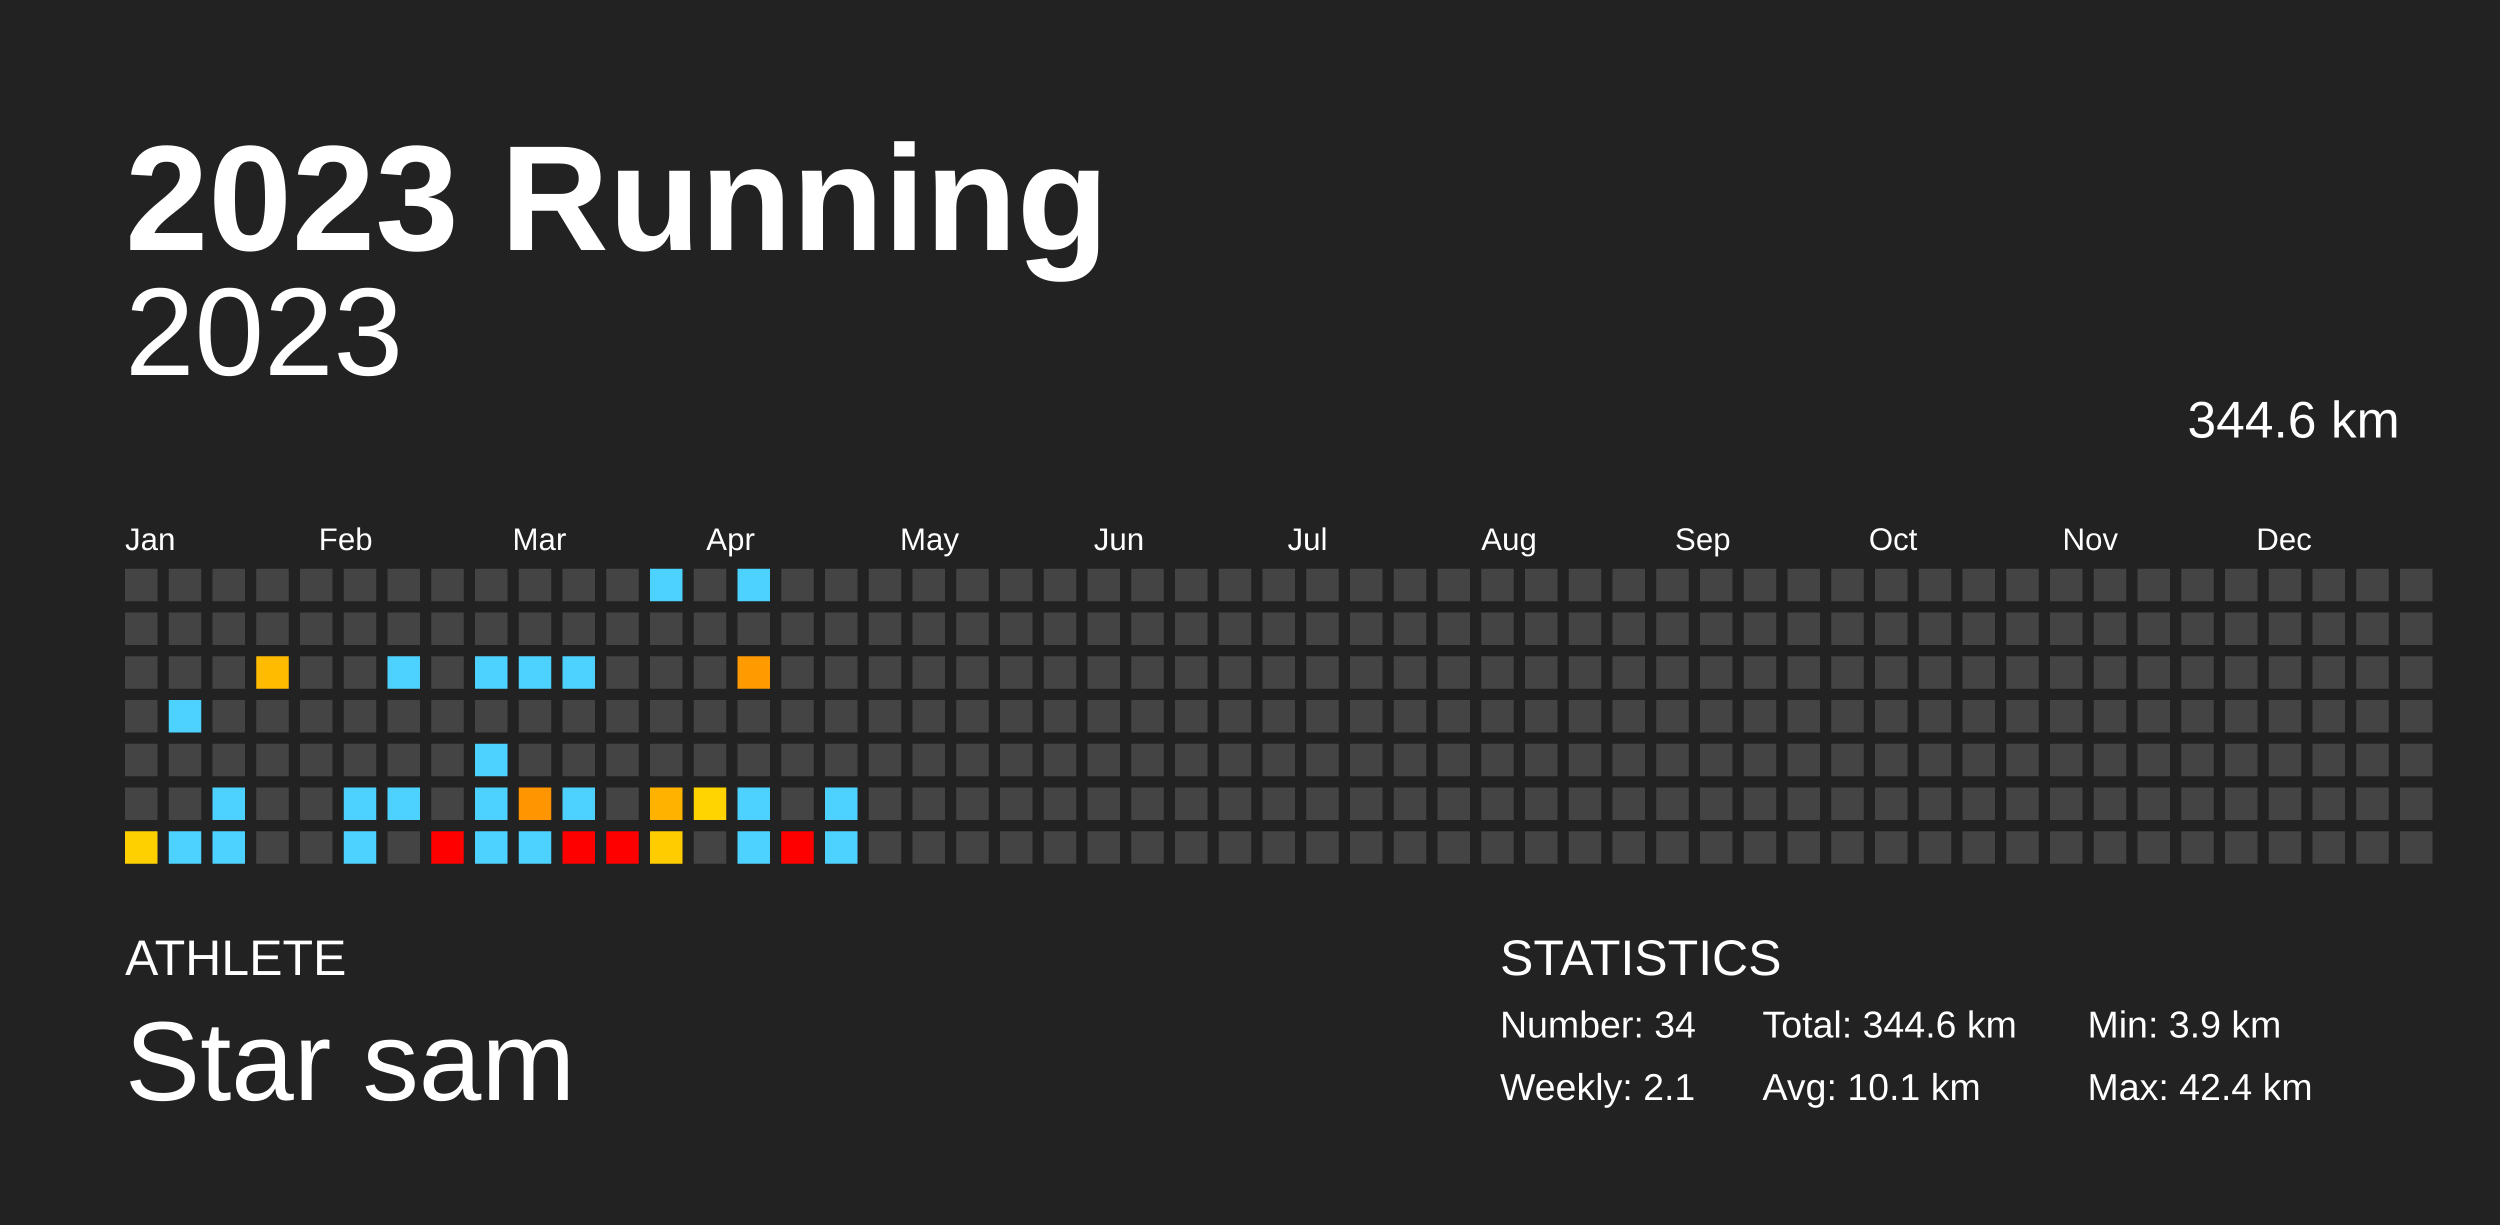
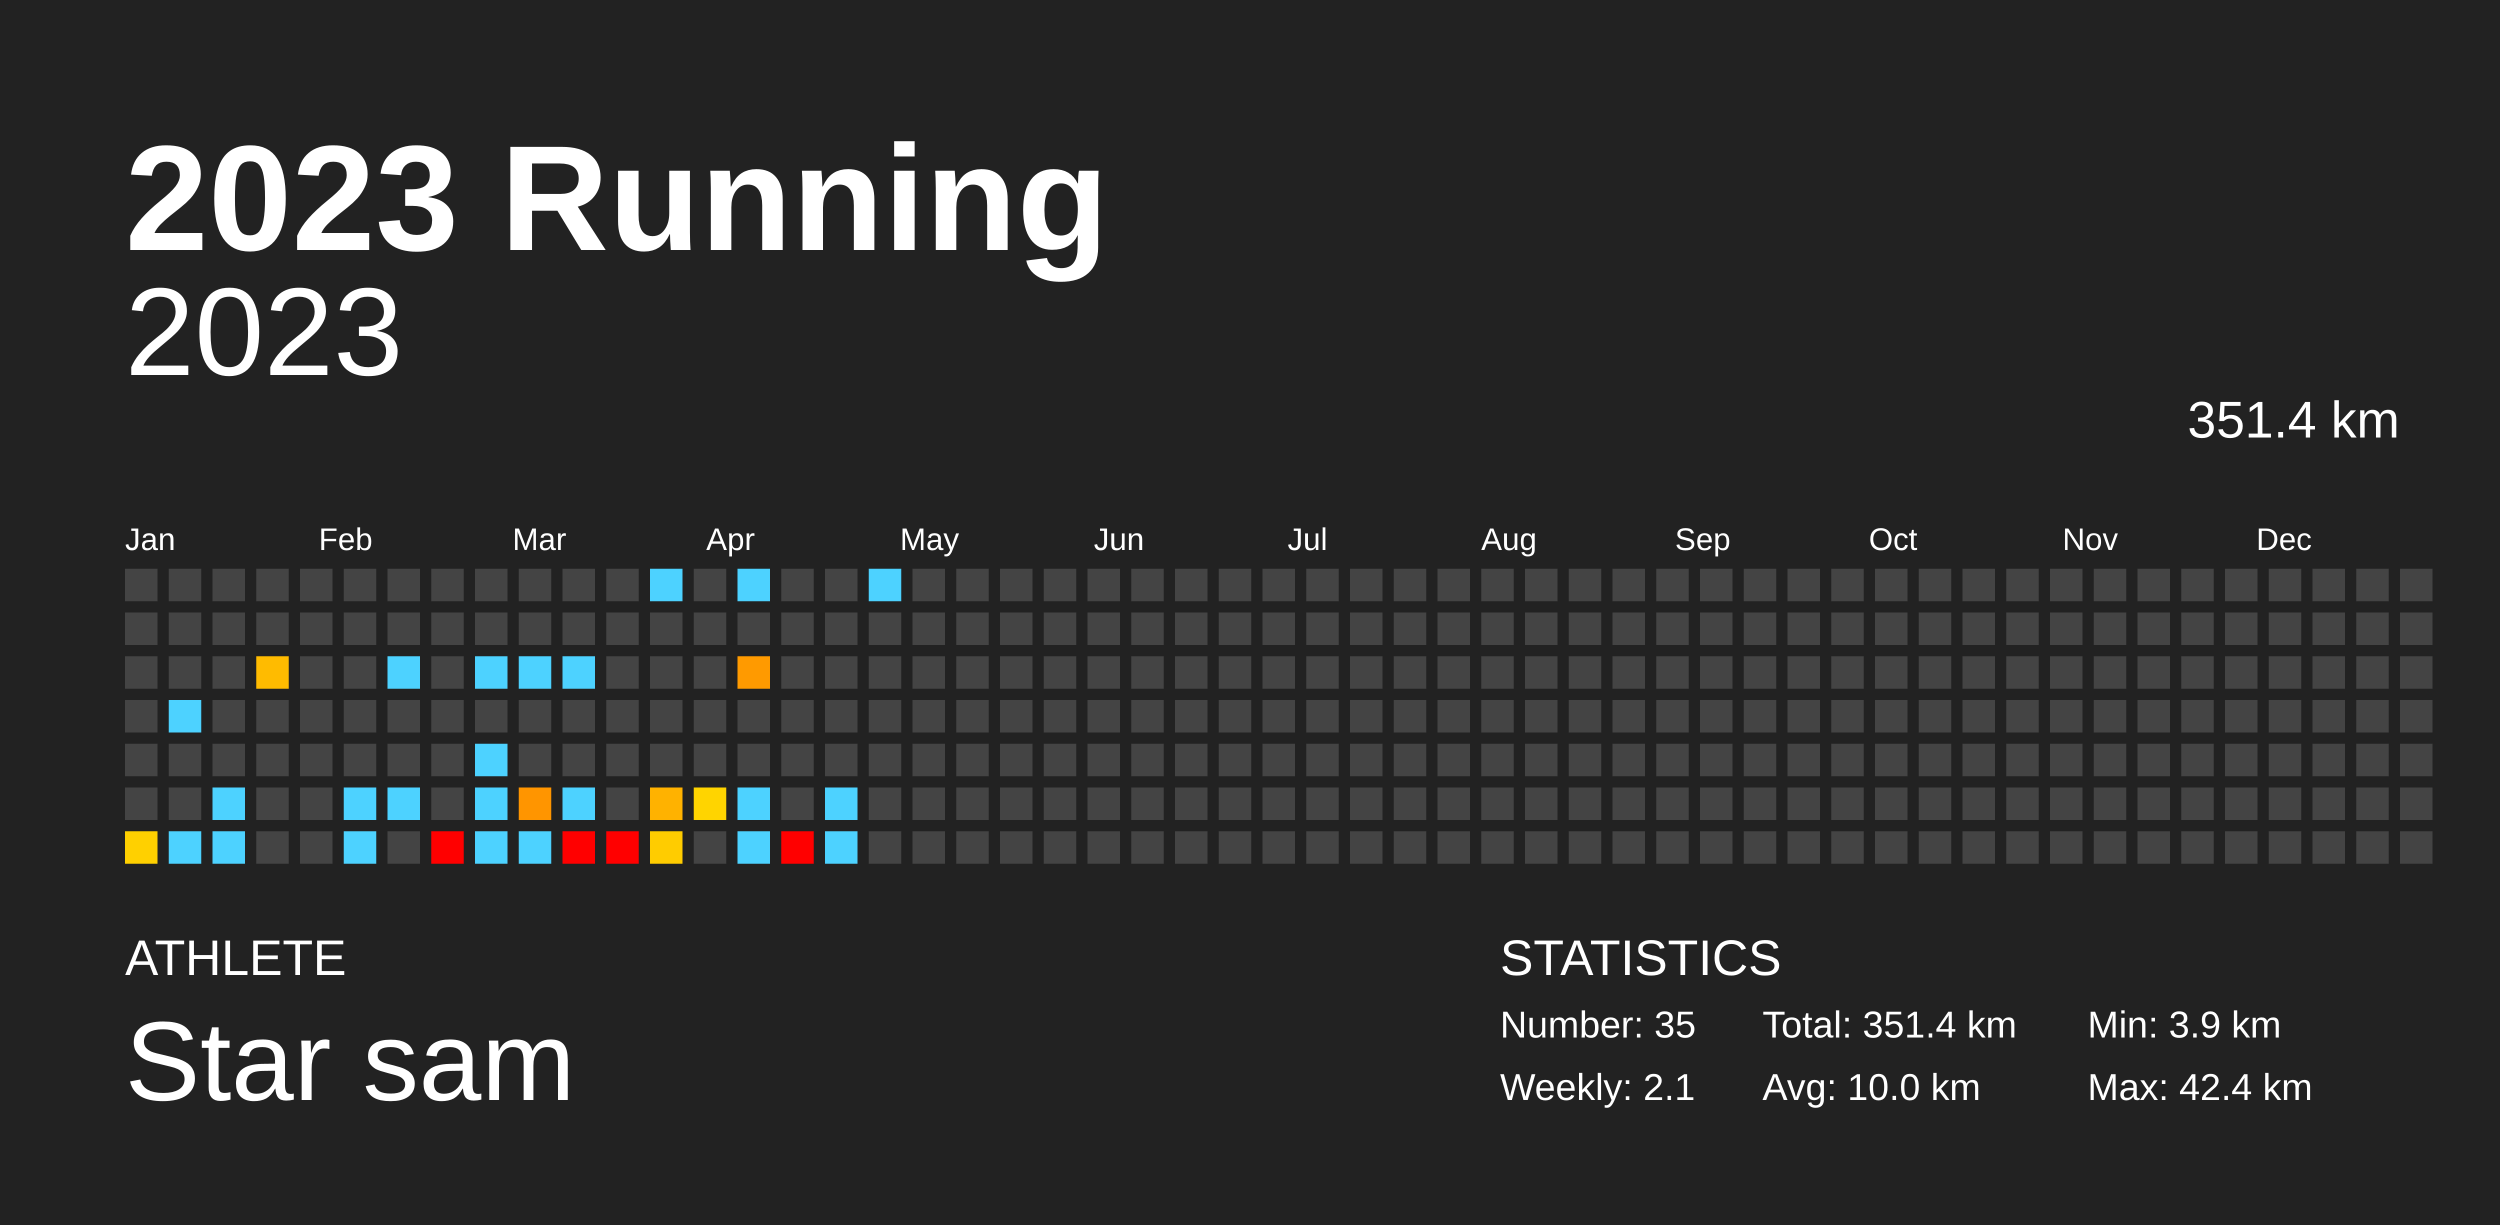
<svg xmlns="http://www.w3.org/2000/svg" baseProfile="full" height="98mm" version="1.1" viewBox="0,0,200,98" width="200mm">
  <defs />
  <rect fill="#222222" height="98" width="200" x="0" y="0" />
  <text fill="#FFFFFF" style="font-size:12px; font-family:Arial; font-weight:bold;" x="10" y="20">2023 Running</text>
  <text fill="#FFFFFF" style="font-size:4px; font-family:Arial" x="10" y="78">ATHLETE</text>
  <text fill="#FFFFFF" style="font-size:9px; font-family:Arial" x="10" y="88">Star sam</text>
  <text fill="#FFFFFF" style="font-size:4px; font-family:Arial" x="120" y="78">STATISTICS</text>
-   <text fill="#FFFFFF" style="font-size:3px; font-family:Arial" x="120" y="83">Number: 34</text>
+   <text fill="#FFFFFF" style="font-size:3px; font-family:Arial" x="120" y="83">Number: 35</text>
  <text fill="#FFFFFF" style="font-size:3px; font-family:Arial" x="120" y="88">Weekly: 2.1</text>
-   <text fill="#FFFFFF" style="font-size:3px; font-family:Arial" x="141" y="83">Total: 344.6 km</text>
-   <text fill="#FFFFFF" style="font-size:3px; font-family:Arial" x="141" y="88">Avg: 10.1 km</text>
+   <text fill="#FFFFFF" style="font-size:3px; font-family:Arial" x="141" y="83">Total: 351.4 km</text>
+   <text fill="#FFFFFF" style="font-size:3px; font-family:Arial" x="141" y="88">Avg: 10.0 km</text>
  <text fill="#FFFFFF" style="font-size:3px; font-family:Arial" x="167" y="83">Min: 3.9 km</text>
  <text fill="#FFFFFF" style="font-size:3px; font-family:Arial" x="167" y="88">Max: 42.4 km</text>
  <text alignment-baseline="hanging" fill="#FFFFFF" style="font-size:10.0px; font-family:Arial;" x="10" y="30">2023</text>
-   <text alignment-baseline="hanging" fill="#FFFFFF" style="font-size:4.125px; font-family:Arial;" x="175" y="35">344.6 km</text>
+   <text alignment-baseline="hanging" fill="#FFFFFF" style="font-size:4.125px; font-family:Arial;" x="175" y="35">351.4 km</text>
  <text fill="#FFFFFF" style="font-size:2.5px; font-family:Arial" x="10.0" y="44">Jan</text>
  <text fill="#FFFFFF" style="font-size:2.5px; font-family:Arial" x="25.5" y="44">Feb</text>
  <text fill="#FFFFFF" style="font-size:2.5px; font-family:Arial" x="41.0" y="44">Mar</text>
  <text fill="#FFFFFF" style="font-size:2.5px; font-family:Arial" x="56.5" y="44">Apr</text>
  <text fill="#FFFFFF" style="font-size:2.5px; font-family:Arial" x="72.0" y="44">May</text>
  <text fill="#FFFFFF" style="font-size:2.5px; font-family:Arial" x="87.5" y="44">Jun</text>
  <text fill="#FFFFFF" style="font-size:2.5px; font-family:Arial" x="103.0" y="44">Jul</text>
  <text fill="#FFFFFF" style="font-size:2.5px; font-family:Arial" x="118.5" y="44">Aug</text>
  <text fill="#FFFFFF" style="font-size:2.5px; font-family:Arial" x="134.0" y="44">Sep</text>
  <text fill="#FFFFFF" style="font-size:2.5px; font-family:Arial" x="149.5" y="44">Oct</text>
  <text fill="#FFFFFF" style="font-size:2.5px; font-family:Arial" x="165.0" y="44">Nov</text>
  <text fill="#FFFFFF" style="font-size:2.5px; font-family:Arial" x="180.5" y="44">Dec</text>
  <rect fill="#444444" height="2.6" width="2.6" x="10.0" y="45.5" />
  <rect fill="#444444" height="2.6" width="2.6" x="10.0" y="49.0" />
  <rect fill="#444444" height="2.6" width="2.6" x="10.0" y="52.5" />
  <rect fill="#444444" height="2.6" width="2.6" x="10.0" y="56.0" />
  <rect fill="#444444" height="2.6" width="2.6" x="10.0" y="59.5" />
  <rect fill="#444444" height="2.6" width="2.6" x="10.0" y="63.0" />
  <rect fill="#ffd000" height="2.6" width="2.6" x="10.0" y="66.5" />
  <rect fill="#444444" height="2.6" width="2.6" x="13.5" y="45.5" />
  <rect fill="#444444" height="2.6" width="2.6" x="13.5" y="49.0" />
  <rect fill="#444444" height="2.6" width="2.6" x="13.5" y="52.5" />
  <rect fill="#4dd2ff" height="2.6" width="2.6" x="13.5" y="56.0" />
  <rect fill="#444444" height="2.6" width="2.6" x="13.5" y="59.5" />
  <rect fill="#444444" height="2.6" width="2.6" x="13.5" y="63.0" />
  <rect fill="#4dd2ff" height="2.6" width="2.6" x="13.5" y="66.5" />
  <rect fill="#444444" height="2.6" width="2.6" x="17.0" y="45.5" />
  <rect fill="#444444" height="2.6" width="2.6" x="17.0" y="49.0" />
  <rect fill="#444444" height="2.6" width="2.6" x="17.0" y="52.5" />
  <rect fill="#444444" height="2.6" width="2.6" x="17.0" y="56.0" />
  <rect fill="#444444" height="2.6" width="2.6" x="17.0" y="59.5" />
  <rect fill="#4dd2ff" height="2.6" width="2.6" x="17.0" y="63.0" />
  <rect fill="#4dd2ff" height="2.6" width="2.6" x="17.0" y="66.5" />
  <rect fill="#444444" height="2.6" width="2.6" x="20.5" y="45.5" />
  <rect fill="#444444" height="2.6" width="2.6" x="20.5" y="49.0" />
  <rect fill="#ffbb00" height="2.6" width="2.6" x="20.5" y="52.5" />
  <rect fill="#444444" height="2.6" width="2.6" x="20.5" y="56.0" />
  <rect fill="#444444" height="2.6" width="2.6" x="20.5" y="59.5" />
  <rect fill="#444444" height="2.6" width="2.6" x="20.5" y="63.0" />
  <rect fill="#444444" height="2.6" width="2.6" x="20.5" y="66.5" />
  <rect fill="#444444" height="2.6" width="2.6" x="24.0" y="45.5" />
  <rect fill="#444444" height="2.6" width="2.6" x="24.0" y="49.0" />
  <rect fill="#444444" height="2.6" width="2.6" x="24.0" y="52.5" />
  <rect fill="#444444" height="2.6" width="2.6" x="24.0" y="56.0" />
  <rect fill="#444444" height="2.6" width="2.6" x="24.0" y="59.5" />
  <rect fill="#444444" height="2.6" width="2.6" x="24.0" y="63.0" />
  <rect fill="#444444" height="2.6" width="2.6" x="24.0" y="66.5" />
  <rect fill="#444444" height="2.6" width="2.6" x="27.5" y="45.5" />
  <rect fill="#444444" height="2.6" width="2.6" x="27.5" y="49.0" />
  <rect fill="#444444" height="2.6" width="2.6" x="27.5" y="52.5" />
  <rect fill="#444444" height="2.6" width="2.6" x="27.5" y="56.0" />
  <rect fill="#444444" height="2.6" width="2.6" x="27.5" y="59.5" />
  <rect fill="#4dd2ff" height="2.6" width="2.6" x="27.5" y="63.0" />
  <rect fill="#4dd2ff" height="2.6" width="2.6" x="27.5" y="66.5" />
  <rect fill="#444444" height="2.6" width="2.6" x="31.0" y="45.5" />
  <rect fill="#444444" height="2.6" width="2.6" x="31.0" y="49.0" />
  <rect fill="#4dd2ff" height="2.6" width="2.6" x="31.0" y="52.5" />
  <rect fill="#444444" height="2.6" width="2.6" x="31.0" y="56.0" />
  <rect fill="#444444" height="2.6" width="2.6" x="31.0" y="59.5" />
  <rect fill="#4dd2ff" height="2.6" width="2.6" x="31.0" y="63.0" />
  <rect fill="#444444" height="2.6" width="2.6" x="31.0" y="66.5" />
  <rect fill="#444444" height="2.6" width="2.6" x="34.5" y="45.5" />
  <rect fill="#444444" height="2.6" width="2.6" x="34.5" y="49.0" />
  <rect fill="#444444" height="2.6" width="2.6" x="34.5" y="52.5" />
  <rect fill="#444444" height="2.6" width="2.6" x="34.5" y="56.0" />
  <rect fill="#444444" height="2.6" width="2.6" x="34.5" y="59.5" />
  <rect fill="#444444" height="2.6" width="2.6" x="34.5" y="63.0" />
  <rect fill="red" height="2.6" width="2.6" x="34.5" y="66.5" />
  <rect fill="#444444" height="2.6" width="2.6" x="38.0" y="45.5" />
  <rect fill="#444444" height="2.6" width="2.6" x="38.0" y="49.0" />
  <rect fill="#4dd2ff" height="2.6" width="2.6" x="38.0" y="52.5" />
  <rect fill="#444444" height="2.6" width="2.6" x="38.0" y="56.0" />
  <rect fill="#4dd2ff" height="2.6" width="2.6" x="38.0" y="59.5" />
  <rect fill="#4dd2ff" height="2.6" width="2.6" x="38.0" y="63.0" />
  <rect fill="#4dd2ff" height="2.6" width="2.6" x="38.0" y="66.5" />
  <rect fill="#444444" height="2.6" width="2.6" x="41.5" y="45.5" />
  <rect fill="#444444" height="2.6" width="2.6" x="41.5" y="49.0" />
  <rect fill="#4dd2ff" height="2.6" width="2.6" x="41.5" y="52.5" />
  <rect fill="#444444" height="2.6" width="2.6" x="41.5" y="56.0" />
  <rect fill="#444444" height="2.6" width="2.6" x="41.5" y="59.5" />
  <rect fill="#ff9500" height="2.6" width="2.6" x="41.5" y="63.0" />
  <rect fill="#4dd2ff" height="2.6" width="2.6" x="41.5" y="66.5" />
  <rect fill="#444444" height="2.6" width="2.6" x="45.0" y="45.5" />
  <rect fill="#444444" height="2.6" width="2.6" x="45.0" y="49.0" />
  <rect fill="#4dd2ff" height="2.6" width="2.6" x="45.0" y="52.5" />
  <rect fill="#444444" height="2.6" width="2.6" x="45.0" y="56.0" />
  <rect fill="#444444" height="2.6" width="2.6" x="45.0" y="59.5" />
  <rect fill="#4dd2ff" height="2.6" width="2.6" x="45.0" y="63.0" />
  <rect fill="red" height="2.6" width="2.6" x="45.0" y="66.5" />
  <rect fill="#444444" height="2.6" width="2.6" x="48.5" y="45.5" />
  <rect fill="#444444" height="2.6" width="2.6" x="48.5" y="49.0" />
  <rect fill="#444444" height="2.6" width="2.6" x="48.5" y="52.5" />
  <rect fill="#444444" height="2.6" width="2.6" x="48.5" y="56.0" />
  <rect fill="#444444" height="2.6" width="2.6" x="48.5" y="59.5" />
  <rect fill="#444444" height="2.6" width="2.6" x="48.5" y="63.0" />
  <rect fill="red" height="2.6" width="2.6" x="48.5" y="66.5" />
  <rect fill="#4dd2ff" height="2.6" width="2.6" x="52.0" y="45.5" />
  <rect fill="#444444" height="2.6" width="2.6" x="52.0" y="49.0" />
  <rect fill="#444444" height="2.6" width="2.6" x="52.0" y="52.5" />
  <rect fill="#444444" height="2.6" width="2.6" x="52.0" y="56.0" />
  <rect fill="#444444" height="2.6" width="2.6" x="52.0" y="59.5" />
  <rect fill="#ffb200" height="2.6" width="2.6" x="52.0" y="63.0" />
  <rect fill="#ffcc00" height="2.6" width="2.6" x="52.0" y="66.5" />
  <rect fill="#444444" height="2.6" width="2.6" x="55.5" y="45.5" />
  <rect fill="#444444" height="2.6" width="2.6" x="55.5" y="49.0" />
  <rect fill="#444444" height="2.6" width="2.6" x="55.5" y="52.5" />
  <rect fill="#444444" height="2.6" width="2.6" x="55.5" y="56.0" />
  <rect fill="#444444" height="2.6" width="2.6" x="55.5" y="59.5" />
  <rect fill="#ffd400" height="2.6" width="2.6" x="55.5" y="63.0" />
  <rect fill="#444444" height="2.6" width="2.6" x="55.5" y="66.5" />
  <rect fill="#4dd2ff" height="2.6" width="2.6" x="59.0" y="45.5" />
  <rect fill="#444444" height="2.6" width="2.6" x="59.0" y="49.0" />
  <rect fill="#ff9a00" height="2.6" width="2.6" x="59.0" y="52.5" />
  <rect fill="#444444" height="2.6" width="2.6" x="59.0" y="56.0" />
  <rect fill="#444444" height="2.6" width="2.6" x="59.0" y="59.5" />
  <rect fill="#4dd2ff" height="2.6" width="2.6" x="59.0" y="63.0" />
  <rect fill="#4dd2ff" height="2.6" width="2.6" x="59.0" y="66.5" />
  <rect fill="#444444" height="2.6" width="2.6" x="62.5" y="45.5" />
  <rect fill="#444444" height="2.6" width="2.6" x="62.5" y="49.0" />
  <rect fill="#444444" height="2.6" width="2.6" x="62.5" y="52.5" />
  <rect fill="#444444" height="2.6" width="2.6" x="62.5" y="56.0" />
  <rect fill="#444444" height="2.6" width="2.6" x="62.5" y="59.5" />
  <rect fill="#444444" height="2.6" width="2.6" x="62.5" y="63.0" />
  <rect fill="red" height="2.6" width="2.6" x="62.5" y="66.5" />
  <rect fill="#444444" height="2.6" width="2.6" x="66.0" y="45.5" />
  <rect fill="#444444" height="2.6" width="2.6" x="66.0" y="49.0" />
  <rect fill="#444444" height="2.6" width="2.6" x="66.0" y="52.5" />
  <rect fill="#444444" height="2.6" width="2.6" x="66.0" y="56.0" />
  <rect fill="#444444" height="2.6" width="2.6" x="66.0" y="59.5" />
  <rect fill="#4dd2ff" height="2.6" width="2.6" x="66.0" y="63.0" />
  <rect fill="#4dd2ff" height="2.6" width="2.6" x="66.0" y="66.5" />
-   <rect fill="#444444" height="2.6" width="2.6" x="69.5" y="45.5" />
+   <rect fill="#4dd2ff" height="2.6" width="2.6" x="69.5" y="45.5" />
  <rect fill="#444444" height="2.6" width="2.6" x="69.5" y="49.0" />
  <rect fill="#444444" height="2.6" width="2.6" x="69.5" y="52.5" />
  <rect fill="#444444" height="2.6" width="2.6" x="69.5" y="56.0" />
  <rect fill="#444444" height="2.6" width="2.6" x="69.5" y="59.5" />
  <rect fill="#444444" height="2.6" width="2.6" x="69.5" y="63.0" />
  <rect fill="#444444" height="2.6" width="2.6" x="69.5" y="66.5" />
  <rect fill="#444444" height="2.6" width="2.6" x="73.0" y="45.5" />
  <rect fill="#444444" height="2.6" width="2.6" x="73.0" y="49.0" />
  <rect fill="#444444" height="2.6" width="2.6" x="73.0" y="52.5" />
  <rect fill="#444444" height="2.6" width="2.6" x="73.0" y="56.0" />
  <rect fill="#444444" height="2.6" width="2.6" x="73.0" y="59.5" />
  <rect fill="#444444" height="2.6" width="2.6" x="73.0" y="63.0" />
  <rect fill="#444444" height="2.6" width="2.6" x="73.0" y="66.5" />
  <rect fill="#444444" height="2.6" width="2.6" x="76.5" y="45.5" />
  <rect fill="#444444" height="2.6" width="2.6" x="76.5" y="49.0" />
  <rect fill="#444444" height="2.6" width="2.6" x="76.5" y="52.5" />
  <rect fill="#444444" height="2.6" width="2.6" x="76.5" y="56.0" />
  <rect fill="#444444" height="2.6" width="2.6" x="76.5" y="59.5" />
  <rect fill="#444444" height="2.6" width="2.6" x="76.5" y="63.0" />
  <rect fill="#444444" height="2.6" width="2.6" x="76.5" y="66.5" />
  <rect fill="#444444" height="2.6" width="2.6" x="80.0" y="45.5" />
  <rect fill="#444444" height="2.6" width="2.6" x="80.0" y="49.0" />
  <rect fill="#444444" height="2.6" width="2.6" x="80.0" y="52.5" />
  <rect fill="#444444" height="2.6" width="2.6" x="80.0" y="56.0" />
  <rect fill="#444444" height="2.6" width="2.6" x="80.0" y="59.5" />
  <rect fill="#444444" height="2.6" width="2.6" x="80.0" y="63.0" />
  <rect fill="#444444" height="2.6" width="2.6" x="80.0" y="66.5" />
  <rect fill="#444444" height="2.6" width="2.6" x="83.5" y="45.5" />
  <rect fill="#444444" height="2.6" width="2.6" x="83.5" y="49.0" />
  <rect fill="#444444" height="2.6" width="2.6" x="83.5" y="52.5" />
  <rect fill="#444444" height="2.6" width="2.6" x="83.5" y="56.0" />
  <rect fill="#444444" height="2.6" width="2.6" x="83.5" y="59.5" />
  <rect fill="#444444" height="2.6" width="2.6" x="83.5" y="63.0" />
  <rect fill="#444444" height="2.6" width="2.6" x="83.5" y="66.5" />
  <rect fill="#444444" height="2.6" width="2.6" x="87.0" y="45.5" />
  <rect fill="#444444" height="2.6" width="2.6" x="87.0" y="49.0" />
  <rect fill="#444444" height="2.6" width="2.6" x="87.0" y="52.5" />
  <rect fill="#444444" height="2.6" width="2.6" x="87.0" y="56.0" />
  <rect fill="#444444" height="2.6" width="2.6" x="87.0" y="59.5" />
  <rect fill="#444444" height="2.6" width="2.6" x="87.0" y="63.0" />
  <rect fill="#444444" height="2.6" width="2.6" x="87.0" y="66.5" />
  <rect fill="#444444" height="2.6" width="2.6" x="90.5" y="45.5" />
  <rect fill="#444444" height="2.6" width="2.6" x="90.5" y="49.0" />
  <rect fill="#444444" height="2.6" width="2.6" x="90.5" y="52.5" />
  <rect fill="#444444" height="2.6" width="2.6" x="90.5" y="56.0" />
  <rect fill="#444444" height="2.6" width="2.6" x="90.5" y="59.5" />
  <rect fill="#444444" height="2.6" width="2.6" x="90.5" y="63.0" />
  <rect fill="#444444" height="2.6" width="2.6" x="90.5" y="66.5" />
  <rect fill="#444444" height="2.6" width="2.6" x="94.0" y="45.5" />
  <rect fill="#444444" height="2.6" width="2.6" x="94.0" y="49.0" />
  <rect fill="#444444" height="2.6" width="2.6" x="94.0" y="52.5" />
  <rect fill="#444444" height="2.6" width="2.6" x="94.0" y="56.0" />
  <rect fill="#444444" height="2.6" width="2.6" x="94.0" y="59.5" />
  <rect fill="#444444" height="2.6" width="2.6" x="94.0" y="63.0" />
  <rect fill="#444444" height="2.6" width="2.6" x="94.0" y="66.5" />
  <rect fill="#444444" height="2.6" width="2.6" x="97.5" y="45.5" />
  <rect fill="#444444" height="2.6" width="2.6" x="97.5" y="49.0" />
  <rect fill="#444444" height="2.6" width="2.6" x="97.5" y="52.5" />
  <rect fill="#444444" height="2.6" width="2.6" x="97.5" y="56.0" />
  <rect fill="#444444" height="2.6" width="2.6" x="97.5" y="59.5" />
  <rect fill="#444444" height="2.6" width="2.6" x="97.5" y="63.0" />
  <rect fill="#444444" height="2.6" width="2.6" x="97.5" y="66.5" />
  <rect fill="#444444" height="2.6" width="2.6" x="101.0" y="45.5" />
  <rect fill="#444444" height="2.6" width="2.6" x="101.0" y="49.0" />
  <rect fill="#444444" height="2.6" width="2.6" x="101.0" y="52.5" />
  <rect fill="#444444" height="2.6" width="2.6" x="101.0" y="56.0" />
  <rect fill="#444444" height="2.6" width="2.6" x="101.0" y="59.5" />
  <rect fill="#444444" height="2.6" width="2.6" x="101.0" y="63.0" />
  <rect fill="#444444" height="2.6" width="2.6" x="101.0" y="66.5" />
  <rect fill="#444444" height="2.6" width="2.6" x="104.5" y="45.5" />
  <rect fill="#444444" height="2.6" width="2.6" x="104.5" y="49.0" />
  <rect fill="#444444" height="2.6" width="2.6" x="104.5" y="52.5" />
  <rect fill="#444444" height="2.6" width="2.6" x="104.5" y="56.0" />
  <rect fill="#444444" height="2.6" width="2.6" x="104.5" y="59.5" />
  <rect fill="#444444" height="2.6" width="2.6" x="104.5" y="63.0" />
  <rect fill="#444444" height="2.6" width="2.6" x="104.5" y="66.5" />
  <rect fill="#444444" height="2.6" width="2.6" x="108.0" y="45.5" />
  <rect fill="#444444" height="2.6" width="2.6" x="108.0" y="49.0" />
  <rect fill="#444444" height="2.6" width="2.6" x="108.0" y="52.5" />
  <rect fill="#444444" height="2.6" width="2.6" x="108.0" y="56.0" />
  <rect fill="#444444" height="2.6" width="2.6" x="108.0" y="59.5" />
  <rect fill="#444444" height="2.6" width="2.6" x="108.0" y="63.0" />
  <rect fill="#444444" height="2.6" width="2.6" x="108.0" y="66.5" />
  <rect fill="#444444" height="2.6" width="2.6" x="111.5" y="45.5" />
  <rect fill="#444444" height="2.6" width="2.6" x="111.5" y="49.0" />
  <rect fill="#444444" height="2.6" width="2.6" x="111.5" y="52.5" />
  <rect fill="#444444" height="2.6" width="2.6" x="111.5" y="56.0" />
  <rect fill="#444444" height="2.6" width="2.6" x="111.5" y="59.5" />
  <rect fill="#444444" height="2.6" width="2.6" x="111.5" y="63.0" />
  <rect fill="#444444" height="2.6" width="2.6" x="111.5" y="66.5" />
  <rect fill="#444444" height="2.6" width="2.6" x="115.0" y="45.5" />
  <rect fill="#444444" height="2.6" width="2.6" x="115.0" y="49.0" />
  <rect fill="#444444" height="2.6" width="2.6" x="115.0" y="52.5" />
  <rect fill="#444444" height="2.6" width="2.6" x="115.0" y="56.0" />
  <rect fill="#444444" height="2.6" width="2.6" x="115.0" y="59.5" />
  <rect fill="#444444" height="2.6" width="2.6" x="115.0" y="63.0" />
  <rect fill="#444444" height="2.6" width="2.6" x="115.0" y="66.5" />
  <rect fill="#444444" height="2.6" width="2.6" x="118.5" y="45.5" />
  <rect fill="#444444" height="2.6" width="2.6" x="118.5" y="49.0" />
  <rect fill="#444444" height="2.6" width="2.6" x="118.5" y="52.5" />
  <rect fill="#444444" height="2.6" width="2.6" x="118.5" y="56.0" />
  <rect fill="#444444" height="2.6" width="2.6" x="118.5" y="59.5" />
  <rect fill="#444444" height="2.6" width="2.6" x="118.5" y="63.0" />
  <rect fill="#444444" height="2.6" width="2.6" x="118.5" y="66.5" />
  <rect fill="#444444" height="2.6" width="2.6" x="122.0" y="45.5" />
  <rect fill="#444444" height="2.6" width="2.6" x="122.0" y="49.0" />
  <rect fill="#444444" height="2.6" width="2.6" x="122.0" y="52.5" />
  <rect fill="#444444" height="2.6" width="2.6" x="122.0" y="56.0" />
  <rect fill="#444444" height="2.6" width="2.6" x="122.0" y="59.5" />
  <rect fill="#444444" height="2.6" width="2.6" x="122.0" y="63.0" />
  <rect fill="#444444" height="2.6" width="2.6" x="122.0" y="66.5" />
  <rect fill="#444444" height="2.6" width="2.6" x="125.5" y="45.5" />
  <rect fill="#444444" height="2.6" width="2.6" x="125.5" y="49.0" />
  <rect fill="#444444" height="2.6" width="2.6" x="125.5" y="52.5" />
  <rect fill="#444444" height="2.6" width="2.6" x="125.5" y="56.0" />
  <rect fill="#444444" height="2.6" width="2.6" x="125.5" y="59.5" />
  <rect fill="#444444" height="2.6" width="2.6" x="125.5" y="63.0" />
  <rect fill="#444444" height="2.6" width="2.6" x="125.5" y="66.5" />
  <rect fill="#444444" height="2.6" width="2.6" x="129.0" y="45.5" />
  <rect fill="#444444" height="2.6" width="2.6" x="129.0" y="49.0" />
  <rect fill="#444444" height="2.6" width="2.6" x="129.0" y="52.5" />
  <rect fill="#444444" height="2.6" width="2.6" x="129.0" y="56.0" />
  <rect fill="#444444" height="2.6" width="2.6" x="129.0" y="59.5" />
  <rect fill="#444444" height="2.6" width="2.6" x="129.0" y="63.0" />
  <rect fill="#444444" height="2.6" width="2.6" x="129.0" y="66.5" />
  <rect fill="#444444" height="2.6" width="2.6" x="132.5" y="45.5" />
  <rect fill="#444444" height="2.6" width="2.6" x="132.5" y="49.0" />
  <rect fill="#444444" height="2.6" width="2.6" x="132.5" y="52.5" />
  <rect fill="#444444" height="2.6" width="2.6" x="132.5" y="56.0" />
  <rect fill="#444444" height="2.6" width="2.6" x="132.5" y="59.5" />
  <rect fill="#444444" height="2.6" width="2.6" x="132.5" y="63.0" />
  <rect fill="#444444" height="2.6" width="2.6" x="132.5" y="66.5" />
  <rect fill="#444444" height="2.6" width="2.6" x="136.0" y="45.5" />
  <rect fill="#444444" height="2.6" width="2.6" x="136.0" y="49.0" />
  <rect fill="#444444" height="2.6" width="2.6" x="136.0" y="52.5" />
  <rect fill="#444444" height="2.6" width="2.6" x="136.0" y="56.0" />
  <rect fill="#444444" height="2.6" width="2.6" x="136.0" y="59.5" />
  <rect fill="#444444" height="2.6" width="2.6" x="136.0" y="63.0" />
  <rect fill="#444444" height="2.6" width="2.6" x="136.0" y="66.5" />
  <rect fill="#444444" height="2.6" width="2.6" x="139.5" y="45.5" />
  <rect fill="#444444" height="2.6" width="2.6" x="139.5" y="49.0" />
  <rect fill="#444444" height="2.6" width="2.6" x="139.5" y="52.5" />
  <rect fill="#444444" height="2.6" width="2.6" x="139.5" y="56.0" />
  <rect fill="#444444" height="2.6" width="2.6" x="139.5" y="59.5" />
  <rect fill="#444444" height="2.6" width="2.6" x="139.5" y="63.0" />
  <rect fill="#444444" height="2.6" width="2.6" x="139.5" y="66.5" />
  <rect fill="#444444" height="2.6" width="2.6" x="143.0" y="45.5" />
  <rect fill="#444444" height="2.6" width="2.6" x="143.0" y="49.0" />
  <rect fill="#444444" height="2.6" width="2.6" x="143.0" y="52.5" />
  <rect fill="#444444" height="2.6" width="2.6" x="143.0" y="56.0" />
  <rect fill="#444444" height="2.6" width="2.6" x="143.0" y="59.5" />
  <rect fill="#444444" height="2.6" width="2.6" x="143.0" y="63.0" />
  <rect fill="#444444" height="2.6" width="2.6" x="143.0" y="66.5" />
  <rect fill="#444444" height="2.6" width="2.6" x="146.5" y="45.5" />
  <rect fill="#444444" height="2.6" width="2.6" x="146.5" y="49.0" />
  <rect fill="#444444" height="2.6" width="2.6" x="146.5" y="52.5" />
  <rect fill="#444444" height="2.6" width="2.6" x="146.5" y="56.0" />
  <rect fill="#444444" height="2.6" width="2.6" x="146.5" y="59.5" />
  <rect fill="#444444" height="2.6" width="2.6" x="146.5" y="63.0" />
  <rect fill="#444444" height="2.6" width="2.6" x="146.5" y="66.5" />
  <rect fill="#444444" height="2.6" width="2.6" x="150.0" y="45.5" />
  <rect fill="#444444" height="2.6" width="2.6" x="150.0" y="49.0" />
  <rect fill="#444444" height="2.6" width="2.6" x="150.0" y="52.5" />
  <rect fill="#444444" height="2.6" width="2.6" x="150.0" y="56.0" />
  <rect fill="#444444" height="2.6" width="2.6" x="150.0" y="59.5" />
  <rect fill="#444444" height="2.6" width="2.6" x="150.0" y="63.0" />
  <rect fill="#444444" height="2.6" width="2.6" x="150.0" y="66.5" />
  <rect fill="#444444" height="2.6" width="2.6" x="153.5" y="45.5" />
  <rect fill="#444444" height="2.6" width="2.6" x="153.5" y="49.0" />
  <rect fill="#444444" height="2.6" width="2.6" x="153.5" y="52.5" />
  <rect fill="#444444" height="2.6" width="2.6" x="153.5" y="56.0" />
  <rect fill="#444444" height="2.6" width="2.6" x="153.5" y="59.5" />
  <rect fill="#444444" height="2.6" width="2.6" x="153.5" y="63.0" />
  <rect fill="#444444" height="2.6" width="2.6" x="153.5" y="66.5" />
  <rect fill="#444444" height="2.6" width="2.6" x="157.0" y="45.5" />
  <rect fill="#444444" height="2.6" width="2.6" x="157.0" y="49.0" />
  <rect fill="#444444" height="2.6" width="2.6" x="157.0" y="52.5" />
  <rect fill="#444444" height="2.6" width="2.6" x="157.0" y="56.0" />
  <rect fill="#444444" height="2.6" width="2.6" x="157.0" y="59.5" />
  <rect fill="#444444" height="2.6" width="2.6" x="157.0" y="63.0" />
  <rect fill="#444444" height="2.6" width="2.6" x="157.0" y="66.5" />
  <rect fill="#444444" height="2.6" width="2.6" x="160.5" y="45.5" />
  <rect fill="#444444" height="2.6" width="2.6" x="160.5" y="49.0" />
  <rect fill="#444444" height="2.6" width="2.6" x="160.5" y="52.5" />
  <rect fill="#444444" height="2.6" width="2.6" x="160.5" y="56.0" />
  <rect fill="#444444" height="2.6" width="2.6" x="160.5" y="59.5" />
  <rect fill="#444444" height="2.6" width="2.6" x="160.5" y="63.0" />
  <rect fill="#444444" height="2.6" width="2.6" x="160.5" y="66.5" />
  <rect fill="#444444" height="2.6" width="2.6" x="164.0" y="45.5" />
  <rect fill="#444444" height="2.6" width="2.6" x="164.0" y="49.0" />
  <rect fill="#444444" height="2.6" width="2.6" x="164.0" y="52.5" />
  <rect fill="#444444" height="2.6" width="2.6" x="164.0" y="56.0" />
  <rect fill="#444444" height="2.6" width="2.6" x="164.0" y="59.5" />
  <rect fill="#444444" height="2.6" width="2.6" x="164.0" y="63.0" />
  <rect fill="#444444" height="2.6" width="2.6" x="164.0" y="66.5" />
  <rect fill="#444444" height="2.6" width="2.6" x="167.5" y="45.5" />
  <rect fill="#444444" height="2.6" width="2.6" x="167.5" y="49.0" />
  <rect fill="#444444" height="2.6" width="2.6" x="167.5" y="52.5" />
  <rect fill="#444444" height="2.6" width="2.6" x="167.5" y="56.0" />
  <rect fill="#444444" height="2.6" width="2.6" x="167.5" y="59.5" />
  <rect fill="#444444" height="2.6" width="2.6" x="167.5" y="63.0" />
  <rect fill="#444444" height="2.6" width="2.6" x="167.5" y="66.5" />
  <rect fill="#444444" height="2.6" width="2.6" x="171.0" y="45.5" />
  <rect fill="#444444" height="2.6" width="2.6" x="171.0" y="49.0" />
  <rect fill="#444444" height="2.6" width="2.6" x="171.0" y="52.5" />
  <rect fill="#444444" height="2.6" width="2.6" x="171.0" y="56.0" />
  <rect fill="#444444" height="2.6" width="2.6" x="171.0" y="59.5" />
  <rect fill="#444444" height="2.6" width="2.6" x="171.0" y="63.0" />
  <rect fill="#444444" height="2.6" width="2.6" x="171.0" y="66.5" />
  <rect fill="#444444" height="2.6" width="2.6" x="174.5" y="45.5" />
  <rect fill="#444444" height="2.6" width="2.6" x="174.5" y="49.0" />
  <rect fill="#444444" height="2.6" width="2.6" x="174.5" y="52.5" />
  <rect fill="#444444" height="2.6" width="2.6" x="174.5" y="56.0" />
  <rect fill="#444444" height="2.6" width="2.6" x="174.5" y="59.5" />
  <rect fill="#444444" height="2.6" width="2.6" x="174.5" y="63.0" />
  <rect fill="#444444" height="2.6" width="2.6" x="174.5" y="66.5" />
  <rect fill="#444444" height="2.6" width="2.6" x="178.0" y="45.5" />
  <rect fill="#444444" height="2.6" width="2.6" x="178.0" y="49.0" />
  <rect fill="#444444" height="2.6" width="2.6" x="178.0" y="52.5" />
  <rect fill="#444444" height="2.6" width="2.6" x="178.0" y="56.0" />
  <rect fill="#444444" height="2.6" width="2.6" x="178.0" y="59.5" />
  <rect fill="#444444" height="2.6" width="2.6" x="178.0" y="63.0" />
  <rect fill="#444444" height="2.6" width="2.6" x="178.0" y="66.5" />
  <rect fill="#444444" height="2.6" width="2.6" x="181.5" y="45.5" />
  <rect fill="#444444" height="2.6" width="2.6" x="181.5" y="49.0" />
  <rect fill="#444444" height="2.6" width="2.6" x="181.5" y="52.5" />
  <rect fill="#444444" height="2.6" width="2.6" x="181.5" y="56.0" />
  <rect fill="#444444" height="2.6" width="2.6" x="181.5" y="59.5" />
  <rect fill="#444444" height="2.6" width="2.6" x="181.5" y="63.0" />
  <rect fill="#444444" height="2.6" width="2.6" x="181.5" y="66.5" />
  <rect fill="#444444" height="2.6" width="2.6" x="185.0" y="45.5" />
  <rect fill="#444444" height="2.6" width="2.6" x="185.0" y="49.0" />
  <rect fill="#444444" height="2.6" width="2.6" x="185.0" y="52.5" />
  <rect fill="#444444" height="2.6" width="2.6" x="185.0" y="56.0" />
  <rect fill="#444444" height="2.6" width="2.6" x="185.0" y="59.5" />
  <rect fill="#444444" height="2.6" width="2.6" x="185.0" y="63.0" />
  <rect fill="#444444" height="2.6" width="2.6" x="185.0" y="66.5" />
  <rect fill="#444444" height="2.6" width="2.6" x="188.5" y="45.5" />
  <rect fill="#444444" height="2.6" width="2.6" x="188.5" y="49.0" />
  <rect fill="#444444" height="2.6" width="2.6" x="188.5" y="52.5" />
  <rect fill="#444444" height="2.6" width="2.6" x="188.5" y="56.0" />
  <rect fill="#444444" height="2.6" width="2.6" x="188.5" y="59.5" />
  <rect fill="#444444" height="2.6" width="2.6" x="188.5" y="63.0" />
  <rect fill="#444444" height="2.6" width="2.6" x="188.5" y="66.5" />
  <rect fill="#444444" height="2.6" width="2.6" x="192.0" y="45.5" />
  <rect fill="#444444" height="2.6" width="2.6" x="192.0" y="49.0" />
  <rect fill="#444444" height="2.6" width="2.6" x="192.0" y="52.5" />
  <rect fill="#444444" height="2.6" width="2.6" x="192.0" y="56.0" />
  <rect fill="#444444" height="2.6" width="2.6" x="192.0" y="59.5" />
  <rect fill="#444444" height="2.6" width="2.6" x="192.0" y="63.0" />
  <rect fill="#444444" height="2.6" width="2.6" x="192.0" y="66.5" />
</svg>
